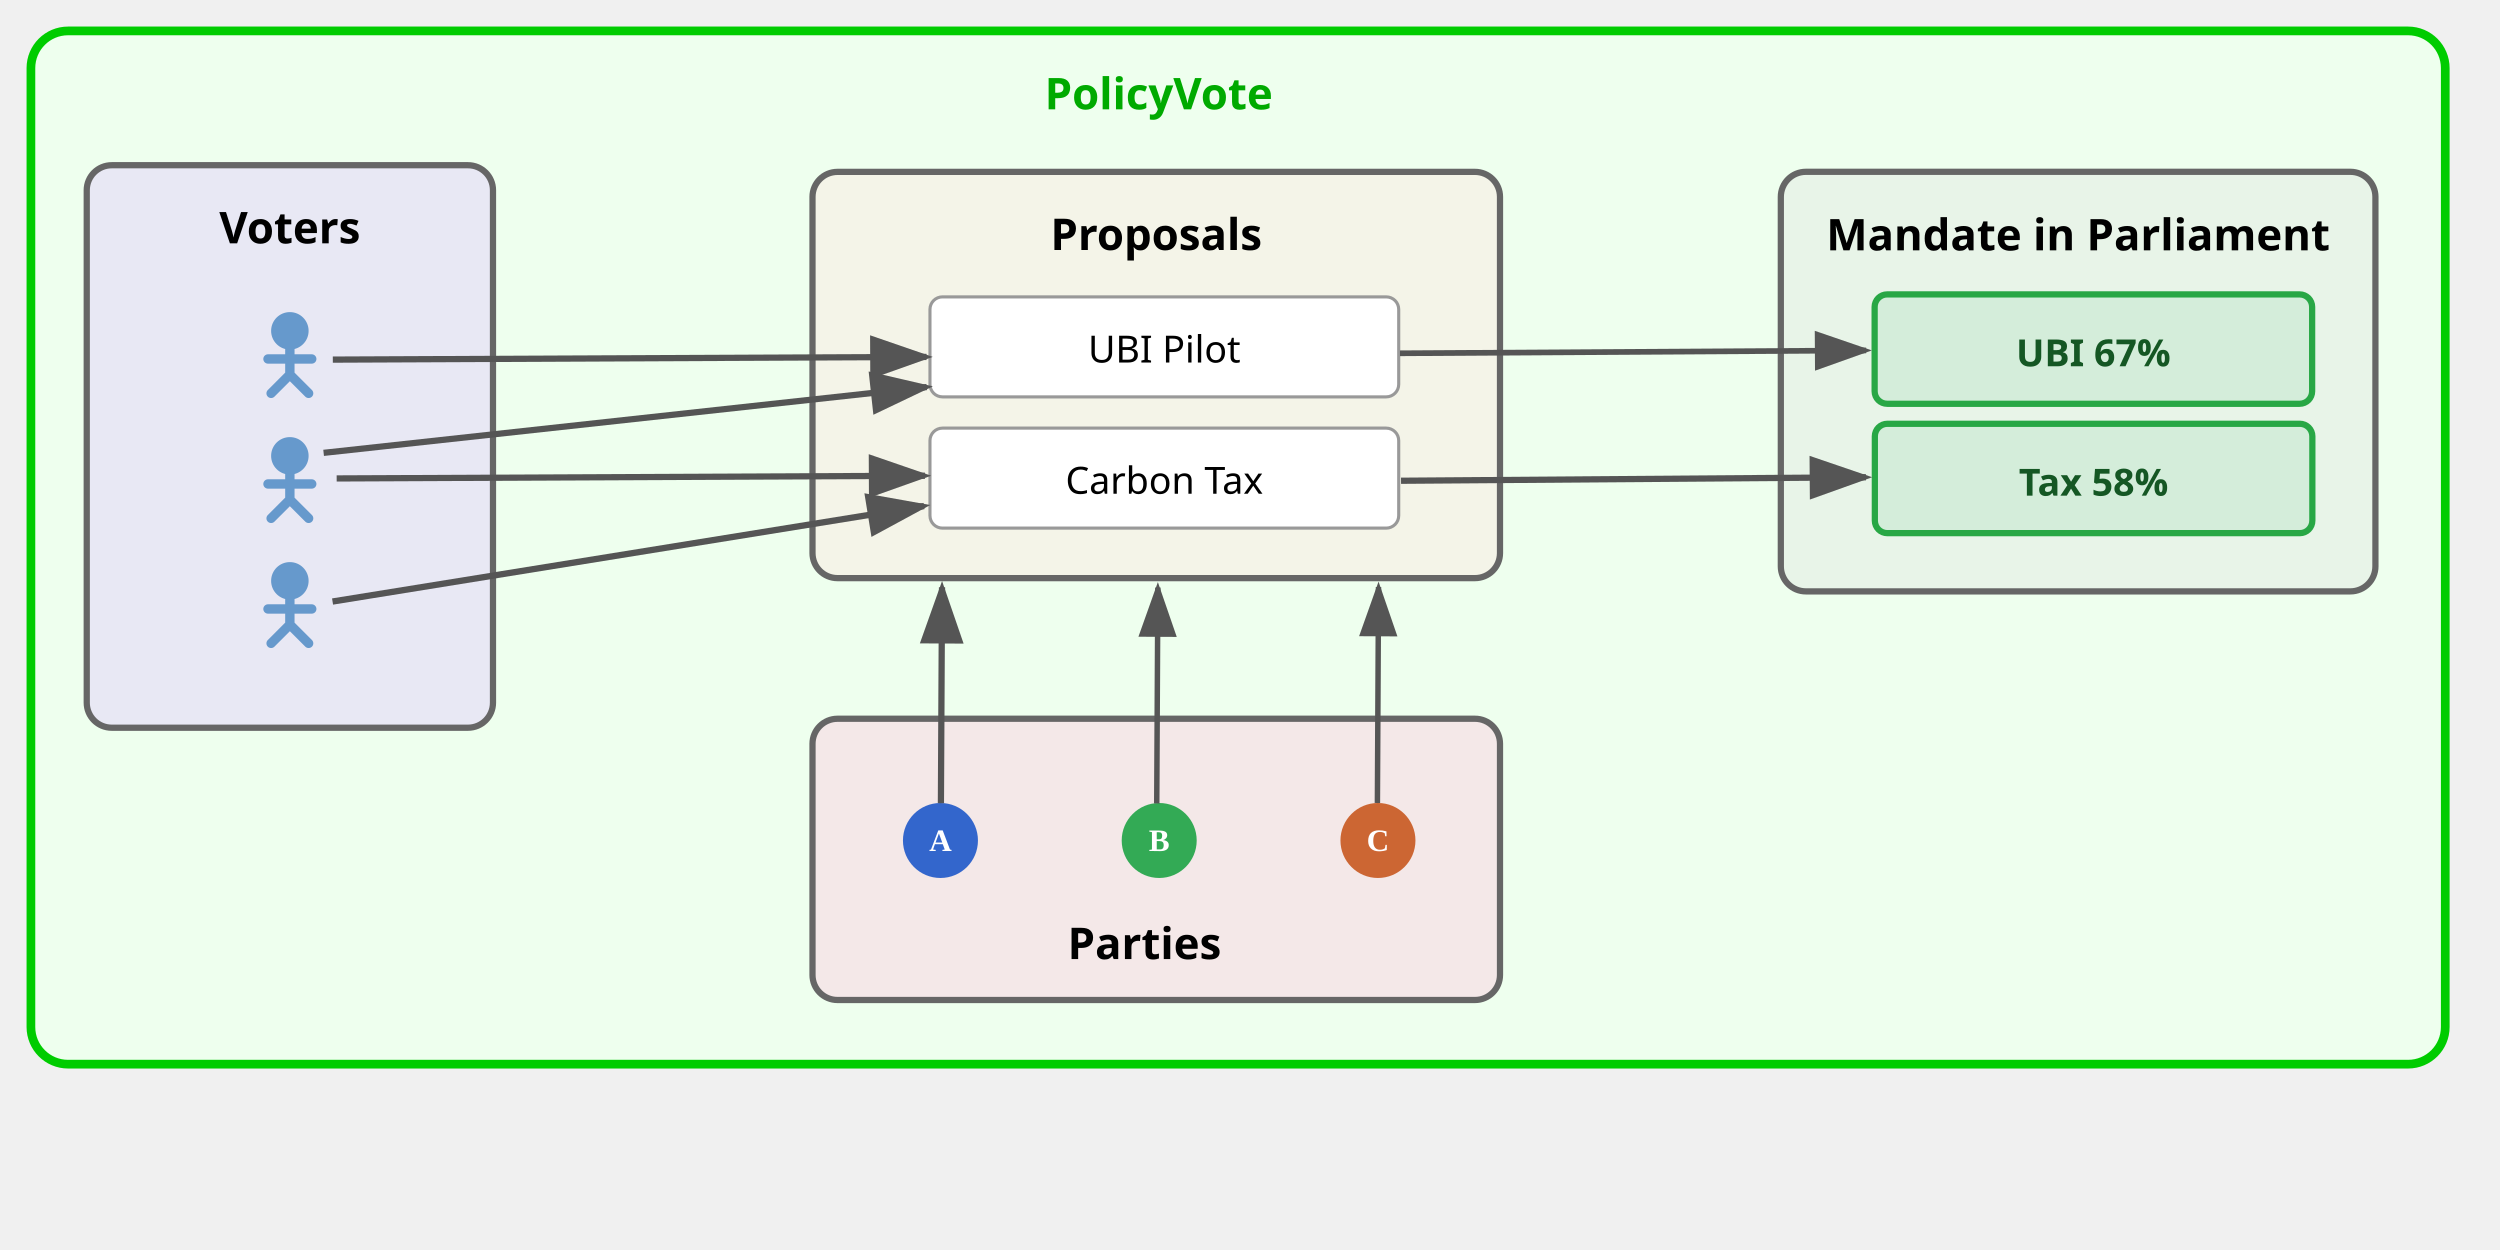
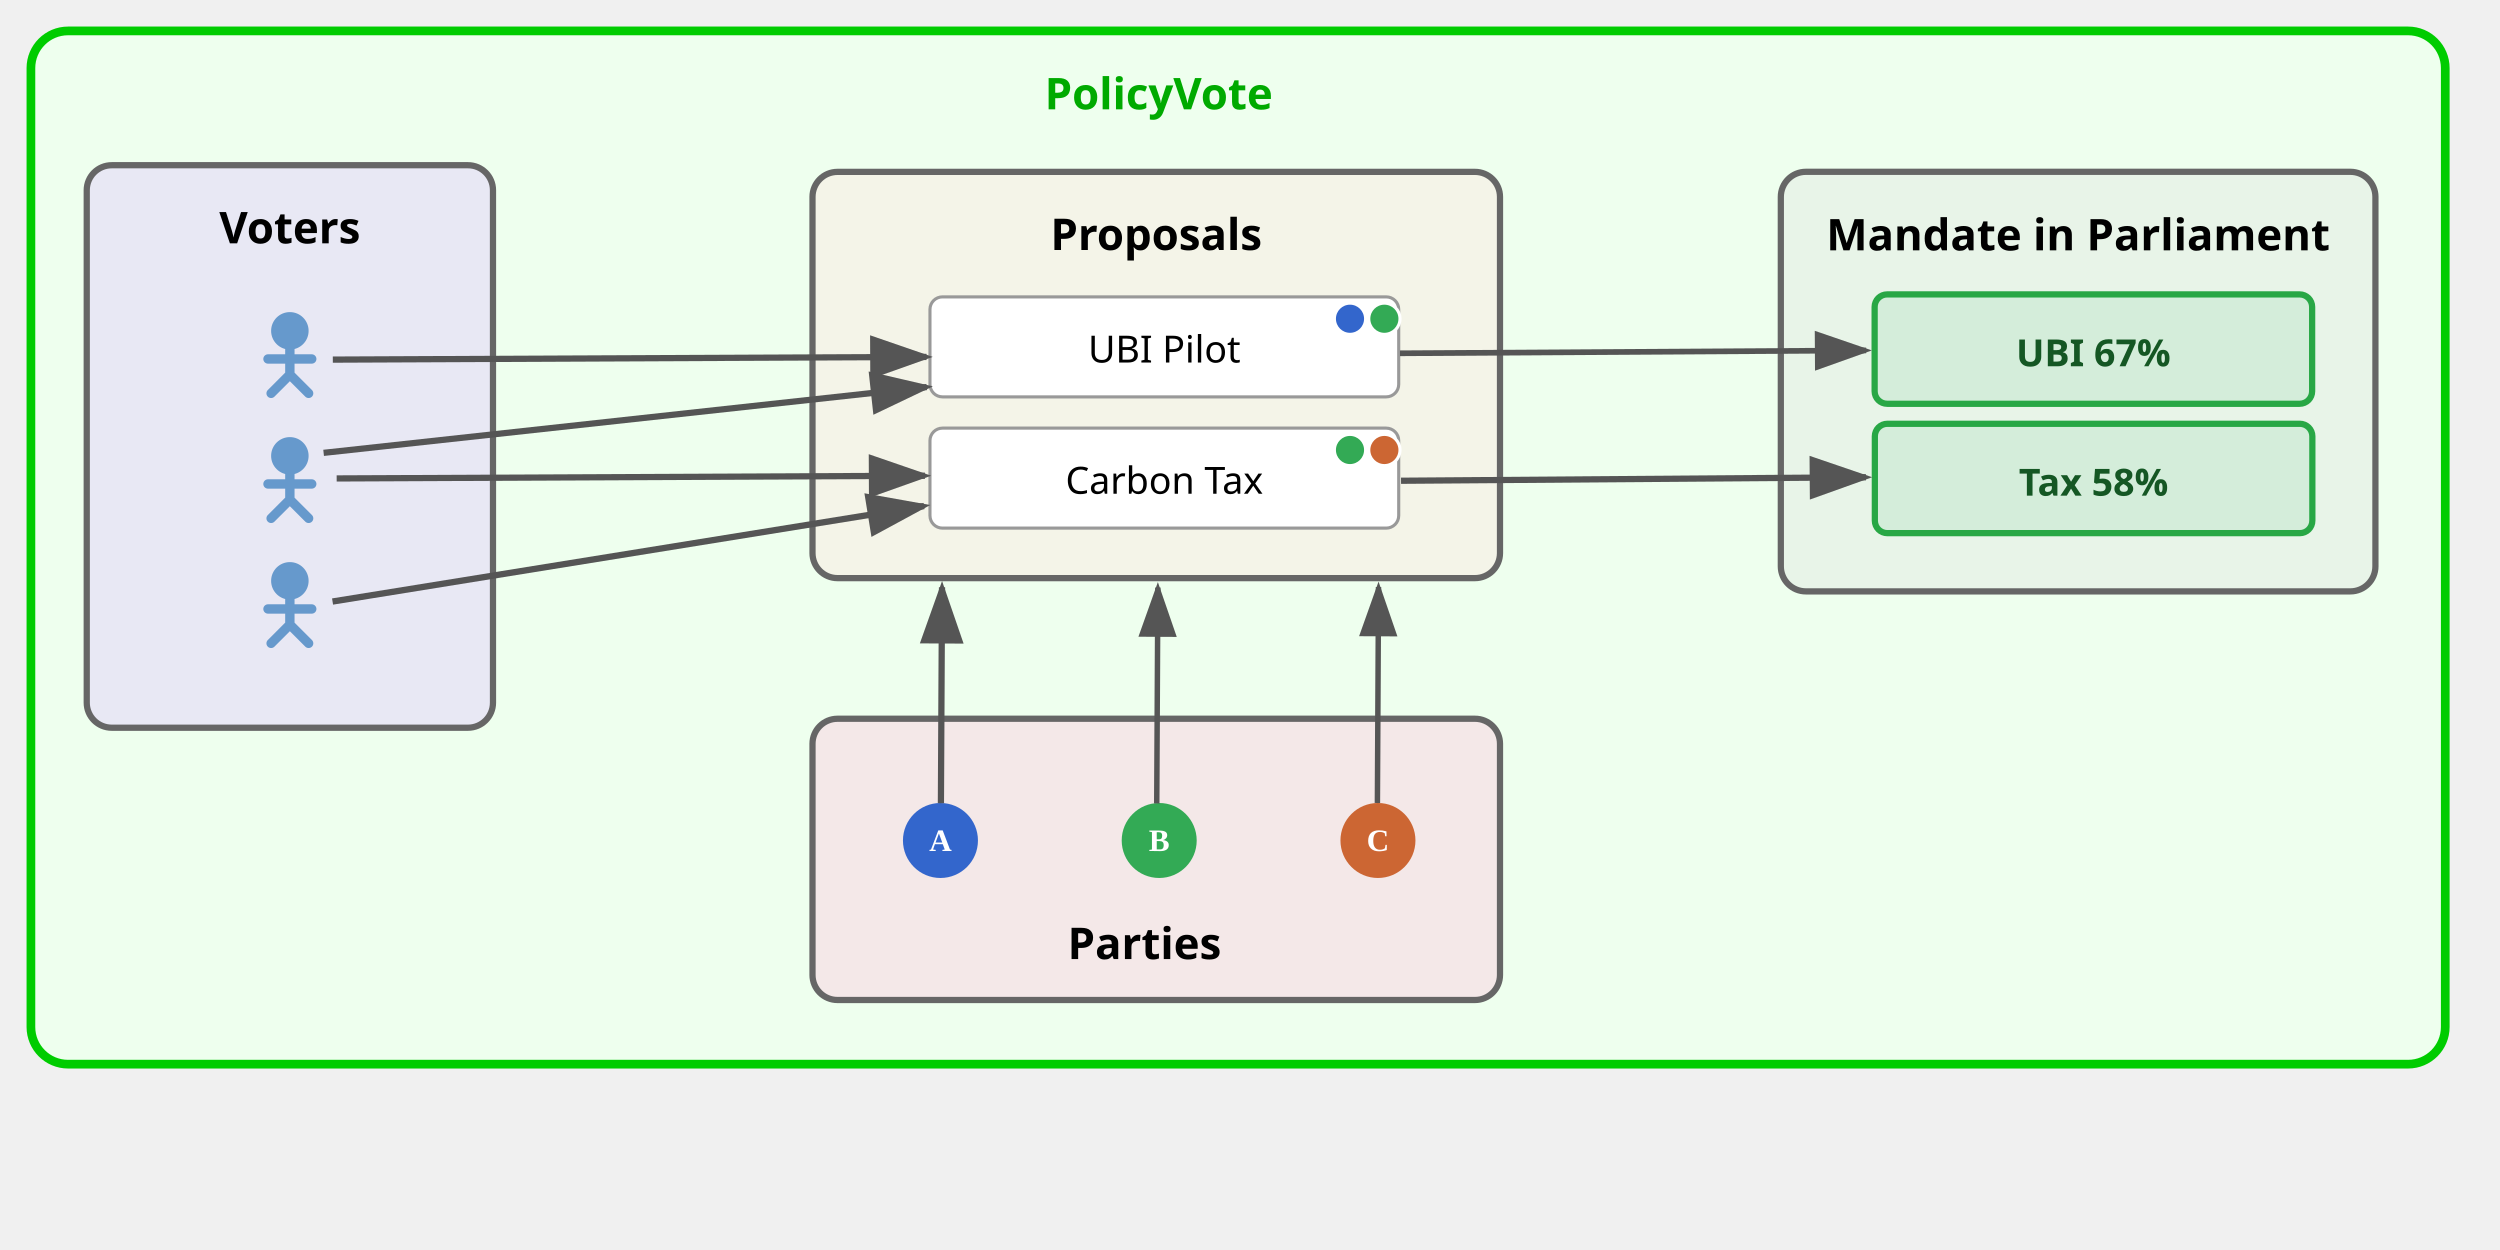
<svg xmlns="http://www.w3.org/2000/svg" viewBox="0 0 800 400" version="1.1" id="svg19">
  <defs id="defs1">
    <style id="style1">
      .box { stroke: #666; stroke-width: 2; }
      .label { font-family: system-ui, sans-serif; font-size: 14px; font-weight: bold; }
      .item { font-family: system-ui, sans-serif; font-size: 12px; }
      .arrow { stroke: #555; stroke-width: 2; fill: none; marker-end: url(#arrowhead); }
    </style>
    <marker id="arrowhead" markerWidth="10" markerHeight="7" refX="9" refY="3.5" orient="auto">
      <polygon points="0 0, 10 3.5, 0 7" fill="#555" id="polygon1" />
    </marker>
    <marker id="arrowhead-2" markerWidth="10" markerHeight="7" refX="9" refY="3.5" orient="auto">
      <polygon points="10,3.5 0,7 0,0 " fill="#555555" id="polygon1-4" />
    </marker>
    <marker id="arrowhead-2-0" markerWidth="10" markerHeight="7" refX="9" refY="3.5" orient="auto">
      <polygon points="0,7 0,0 10,3.5 " fill="#555555" id="polygon1-4-5" />
    </marker>
    <marker id="arrowhead-2-0-3" markerWidth="10" markerHeight="7" refX="9" refY="3.5" orient="auto">
      <polygon points="0,0 10,3.5 0,7 " fill="#555555" id="polygon1-4-5-7" />
    </marker>
    <marker id="arrowhead-2-0-3-3" markerWidth="10" markerHeight="7" refX="9" refY="3.5" orient="auto">
      <polygon points="10,3.5 0,7 0,0 " fill="#555555" id="polygon1-4-5-7-9" />
    </marker>
    <marker id="arrowhead-9" markerWidth="10" markerHeight="7" refX="9" refY="3.5" orient="auto">
      <polygon points="10,3.5 0,7 0,0 " fill="#555555" id="polygon1-9" />
    </marker>
    <marker id="arrowhead-9-2" markerWidth="10" markerHeight="7" refX="9" refY="3.5" orient="auto">
      <polygon points="0,7 0,0 10,3.5 " fill="#555555" id="polygon1-9-3" />
    </marker>
    <marker id="arrowhead-1" markerWidth="10" markerHeight="7" refX="9" refY="3.5" orient="auto">
      <polygon points="10,3.5 0,7 0,0 " fill="#555555" id="polygon1-3" />
    </marker>
    <marker id="arrowhead-1-0" markerWidth="10" markerHeight="7" refX="9" refY="3.5" orient="auto">
      <polygon points="0,7 0,0 10,3.5 " fill="#555555" id="polygon1-3-4" />
    </marker>
    <symbol id="person" viewBox="0 0 30 30">
      <circle cx="15" cy="8" r="6" fill="#6699cc" />
      <path d="M15 14 L15 22 M8 17 L22 17 M15 22 L9 28 M15 22 L21 28" stroke="#6699cc" stroke-width="3" stroke-linecap="round" fill="none" />
    </symbol>
  </defs>
  <rect x="9.893" y="9.893" width="772.588" height="330.643" fill="#eeffee" stroke="#00cc00" stroke-width="2.785" rx="11.886" id="rect1" />
  <text x="370.791" y="34.978" text-anchor="middle" class="label" font-size="18" fill="#00aa00" id="text1">PolicyVote</text>
  <rect x="27.756" y="52.871" width="130" height="180" fill="#e8e8f4" class="box" rx="8" id="rect2" />
  <text x="92.756" y="77.871" text-anchor="middle" class="label" id="text2">Voters</text>
  <use href="#person" x="77.756" y="97.871" width="30" height="30" id="person1" />
  <use href="#person" x="77.756" y="137.871" width="30" height="30" id="person2" />
  <use href="#person" x="77.756" y="177.871" width="30" height="30" id="person3" />
  <rect x="260" y="55" width="220" height="130" fill="#f4f4e8" class="box" rx="8" id="rect4" />
  <text x="370" y="80" text-anchor="middle" class="label" id="text4">Proposals</text>
  <rect x="297.588" y="95" width="150" height="32" fill="#ffffff" stroke="#999999" rx="4" id="rect5" />
  <text x="372.588" y="116" text-anchor="middle" class="item" id="text5">UBI Pilot</text>
+   <circle cx="432" cy="102" r="5" fill="#3366cc" stroke="#fff" stroke-width="1" />
+   <circle cx="443" cy="102" r="5" fill="#33aa55" stroke="#fff" stroke-width="1" />
  <rect x="297.588" y="137" width="150" height="32" fill="#ffffff" stroke="#999999" rx="4" id="rect6" />
  <text x="372.588" y="158" text-anchor="middle" class="item" id="text6">Carbon Tax</text>
+   <circle cx="432" cy="144" r="5" fill="#33aa55" stroke="#fff" stroke-width="1" />
+   <circle cx="443" cy="144" r="5" fill="#cc6633" stroke="#fff" stroke-width="1" />
  <rect x="260" y="230" width="220" height="90" fill="#f4e8e8" class="box" rx="8" id="rect7" />
  <text x="366.225" y="306.907" text-anchor="middle" class="label" id="text7">Parties</text>
  <circle cx="300.944" cy="268.956" r="12" fill="#3366cc" id="circle7" />
  <text x="300.944" y="268.956" text-anchor="middle" dominant-baseline="central" fill="#ffffff" font-size="10px" font-weight="bold" id="text8">A</text>
  <circle cx="370.944" cy="268.956" r="12" fill="#33aa55" id="circle8" />
  <text x="370.944" y="268.956" text-anchor="middle" dominant-baseline="central" fill="#ffffff" font-size="10px" font-weight="bold" id="text9">B</text>
  <circle cx="440.944" cy="268.956" r="12" fill="#cc6633" id="circle9" />
  <text x="440.944" y="268.956" text-anchor="middle" dominant-baseline="central" fill="#ffffff" font-size="10px" font-weight="bold" id="text10">C</text>
  <rect x="569.864" y="54.979" width="190.271" height="134.265" fill="#e8f4e8" class="box" rx="8.011" id="rect10" />
  <text x="665" y="80.115" text-anchor="middle" class="label" id="text11">Mandate in Parliament</text>
  <g id="g19" transform="translate(2.63941,-1.319705)">
    <rect x="597.244" y="95.528" width="140" height="35" fill="#d4edda" stroke="#28a745" stroke-width="2" rx="4" id="rect11" />
    <text x="667.244" y="118.528" text-anchor="middle" class="item" font-weight="bold" fill="#155724" id="text12">UBI 67%</text>
  </g>
  <g id="g20" transform="translate(-0.6598526,-0.3299263)">
    <rect x="600.611" y="135.94" width="140" height="35" fill="#d4edda" stroke="#28a745" stroke-width="2" rx="4" id="rect12" />
    <text x="670.611" y="158.94" text-anchor="middle" class="item" font-weight="bold" fill="#155724" id="text13">Tax 58%</text>
  </g>
  <path class="arrow" d="m 301.092,257.021 0.355,-69.101" id="path15" />
  <path class="arrow" d="m 370.156,257.117 0.355,-69.101" id="path15-4" style="fill:none;stroke:#555555;stroke-width:1.752;marker-end:url(#arrowhead-1)" />
  <path class="arrow" d="m 440.769,256.952 0.355,-69.101" id="path15-4-0" style="fill:none;stroke:#555555;stroke-width:1.752;marker-end:url(#arrowhead-1-0)" />
  <path class="arrow" d="m 447.989,113.051 149.183,-0.91" id="path18" style="stroke-width:1.823;stroke-dasharray:none" />
  <path class="arrow" d="m 106.502,115.077 189.974,-0.862" id="path18-3" style="fill:none;stroke:#555555;stroke-width:2.002;stroke-dasharray:none;marker-end:url(#arrowhead-2)" />
  <path class="arrow" d="m 448.329,153.841 148.774,-1.114" id="path19" />
  <path class="arrow" d="m 107.733,153.102 188.252,-0.864" id="path20-2" style="fill:none;stroke:#555555;stroke-width:1.995;stroke-dasharray:none;marker-end:url(#arrowhead-2-0)" />
  <path class="arrow" d="M 103.556,144.913 296.544,123.855" id="path20-2-0" style="fill:none;stroke:#555555;stroke-width:1.992;stroke-dasharray:none;marker-end:url(#arrowhead-2-0-3)" />
  <path class="arrow" d="M 106.417,192.488 295.693,161.93" id="path20-2-0-7" style="fill:none;stroke:#555555;stroke-width:2.021;stroke-dasharray:none;marker-end:url(#arrowhead-2-0-3-3)" />
</svg>
